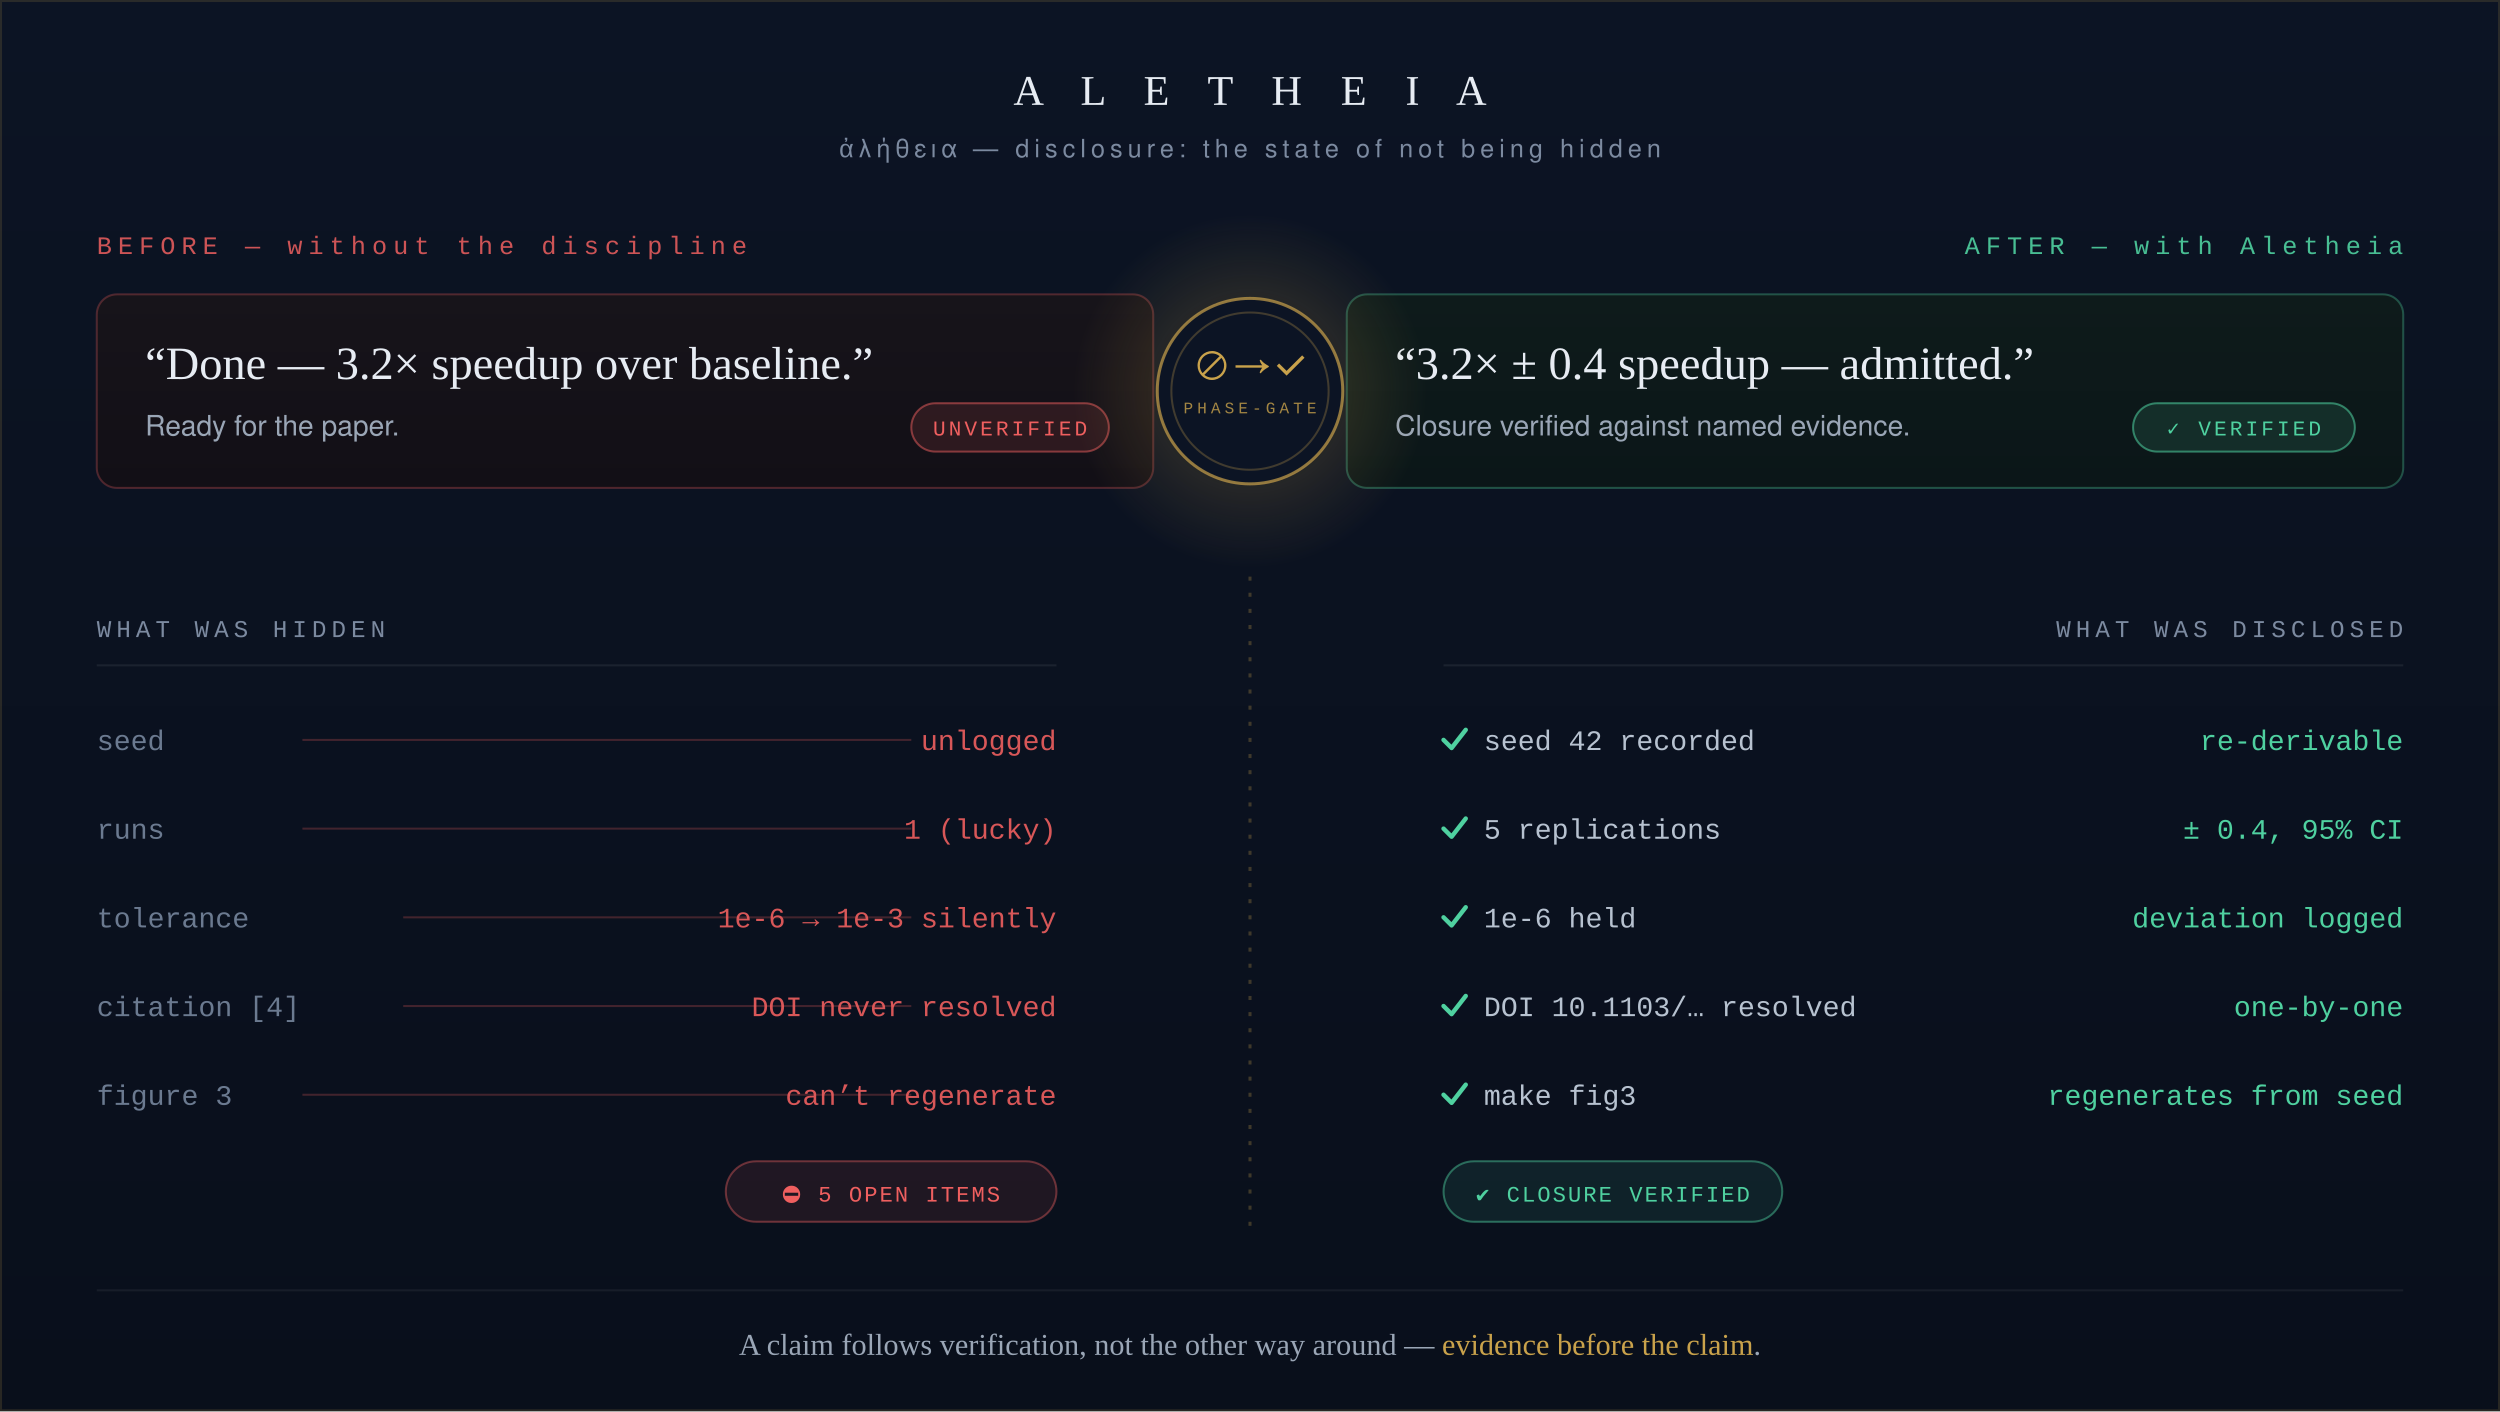
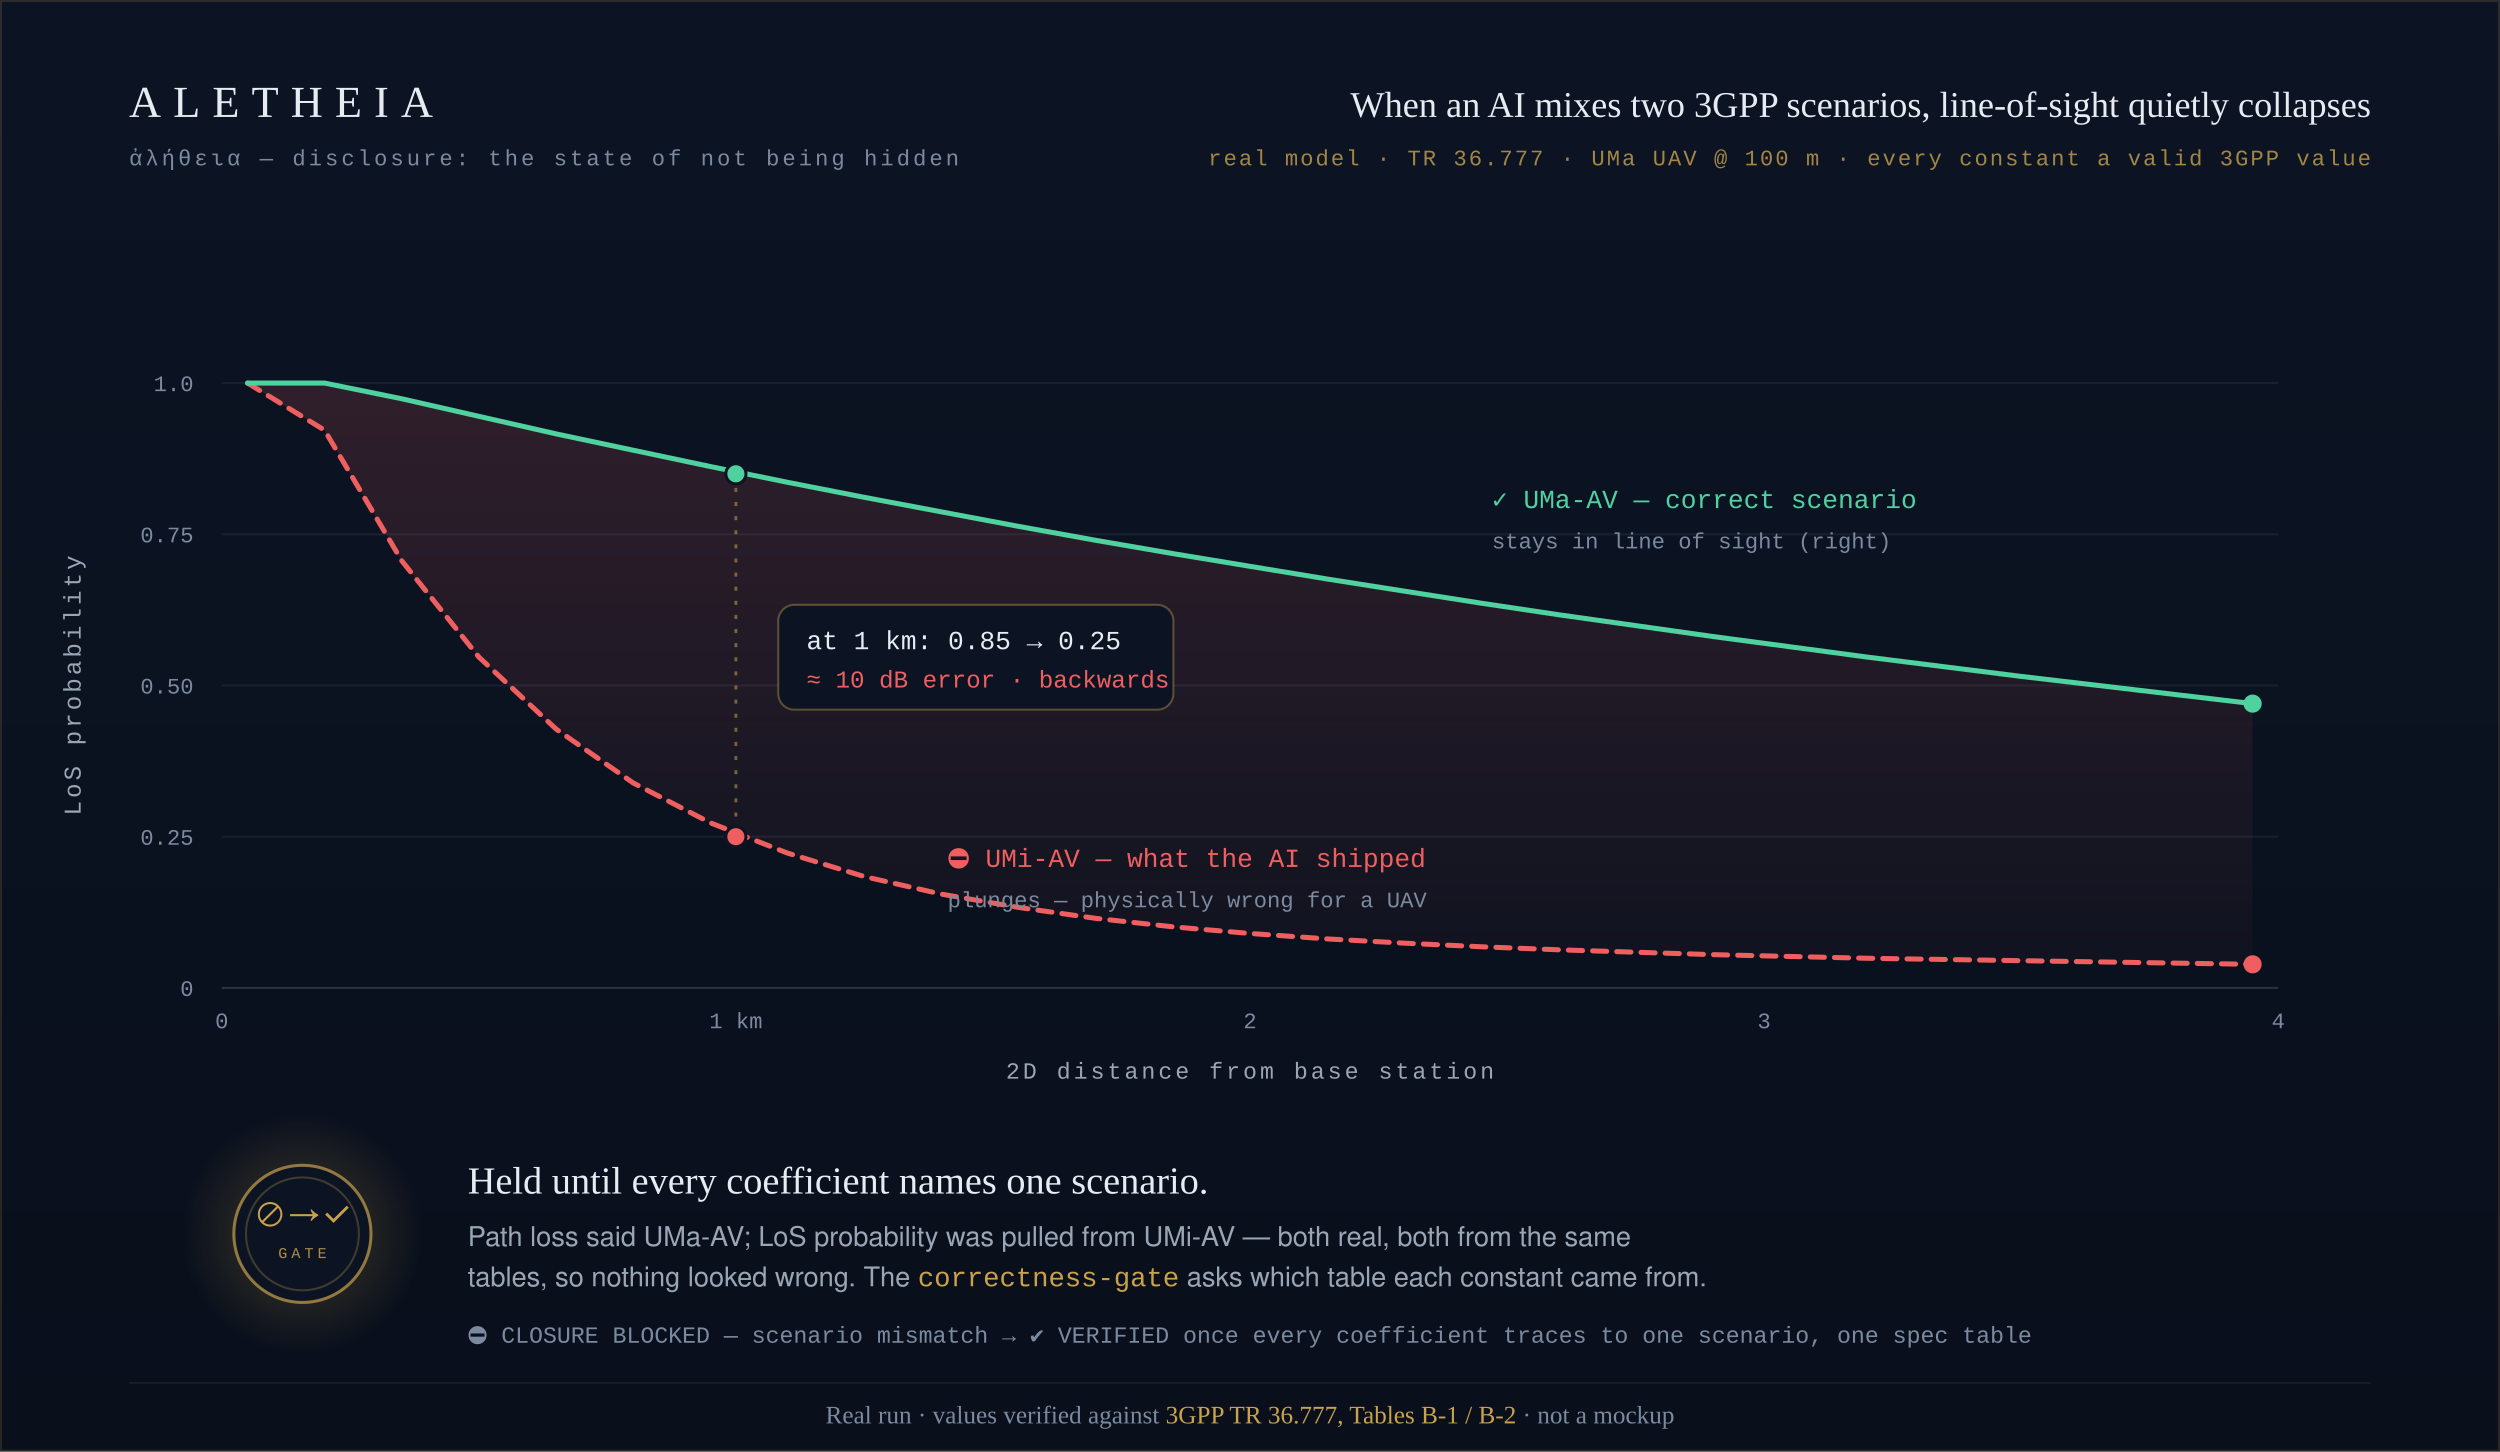
- <svg xmlns="http://www.w3.org/2000/svg" viewBox="0 0 1240 700" width="1240" height="700" font-family="-apple-system, BlinkMacSystemFont, 'Segoe UI', Helvetica, Arial, sans-serif" role="img" aria-label="Before and after Aletheia: a hollow 'done' claim with hidden reproducibility rot becomes an evidence-backed, gate-verified closure.">
+ <svg xmlns="http://www.w3.org/2000/svg" viewBox="0 0 1240 720" width="1240" height="720" font-family="-apple-system, BlinkMacSystemFont, 'Segoe UI', Helvetica, Arial, sans-serif" role="img" aria-label="Line chart: for a UAV at 100 m, the correct 3GPP TR 36.777 UMa-AV line-of-sight probability stays high with distance, but an AI model that mixed in UMi-AV parameters collapses it — at 1 km, 0.85 versus 0.25, a 10 dB error. Aletheia's correctness-gate holds the claim until every coefficient traces to one scenario.">
  <defs>
    <linearGradient id="ground" x1="0" y1="0" x2="0" y2="1">
      <stop offset="0" stop-color="#0C1424" />
      <stop offset="1" stop-color="#090F1B" />
    </linearGradient>
+     <linearGradient id="errFill" x1="0" y1="0" x2="0" y2="1">
+       <stop offset="0" stop-color="#EF5F5F" stop-opacity="0.16" />
+       <stop offset="1" stop-color="#EF5F5F" stop-opacity="0.03" />
+     </linearGradient>
    <radialGradient id="sealGlow" cx="0.5" cy="0.5" r="0.5">
-       <stop offset="0" stop-color="#C9A24B" stop-opacity="0.30" />
+       <stop offset="0" stop-color="#C9A24B" stop-opacity="0.28" />
      <stop offset="1" stop-color="#C9A24B" stop-opacity="0" />
    </radialGradient>
-     <linearGradient id="rotCard" x1="0" y1="0" x2="0" y2="1">
-       <stop offset="0" stop-color="#17141A" />
-       <stop offset="1" stop-color="#120F16" />
-     </linearGradient>
-     <linearGradient id="okCard" x1="0" y1="0" x2="0" y2="1">
-       <stop offset="0" stop-color="#0E1B1B" />
-       <stop offset="1" stop-color="#0B1618" />
-     </linearGradient>
-     <g id="chk">
-       <path d="M0 5 L4 9 L11 0" fill="none" stroke="#4FD1A0" stroke-width="2.2" stroke-linecap="round" stroke-linejoin="round" />
-     </g>
    <style>
      .serif { font-family: Georgia, 'Times New Roman', 'Iowan Old Style', serif; }
      .mono  { font-family: 'SF Mono', 'Menlo', 'Consolas', 'Liberation Mono', monospace; }
    </style>
  </defs>
-   <rect width="1240" height="700" fill="url(#ground)" />
-   <rect x="0.5" y="0.5" width="1239" height="699" fill="none" stroke="#C9A24B" stroke-opacity="0.16" />
-   <text x="620" y="52" text-anchor="middle" class="serif" font-size="21" letter-spacing="7" fill="#E7ECF3">A L E T H E I A</text>
-   <text x="620" y="78" text-anchor="middle" font-size="12.5" letter-spacing="2.5" fill="#7C8AA0">ἀλήθεια — disclosure: the state of not being hidden</text>
-   <text x="48" y="126" class="mono" font-size="12.5" letter-spacing="3" fill="#EF5F5F" fill-opacity="0.85">BEFORE — without the discipline</text>
-   <text x="1192" y="126" text-anchor="end" class="mono" font-size="12.5" letter-spacing="3" fill="#4FD1A0" fill-opacity="0.9">AFTER — with Aletheia</text>
-   <rect x="48" y="146" width="524" height="96" rx="10" fill="url(#rotCard)" stroke="#EF5F5F" stroke-opacity="0.28" />
-   <text x="72" y="188" class="serif" font-size="23" fill="#E7ECF3">“Done — 3.2× speedup over baseline.”</text>
-   <text x="72" y="216" font-size="14" fill="#9AA6B6">Ready for the paper.</text>
-   <rect x="452" y="200" width="98" height="24" rx="12" fill="#EF5F5F" fill-opacity="0.12" stroke="#EF5F5F" stroke-opacity="0.5" />
-   <text x="501" y="216" text-anchor="middle" class="mono" font-size="10.5" letter-spacing="1.5" fill="#EF5F5F">UNVERIFIED</text>
-   <rect x="668" y="146" width="524" height="96" rx="10" fill="url(#okCard)" stroke="#4FD1A0" stroke-opacity="0.32" />
-   <text x="692" y="188" class="serif" font-size="23" fill="#E7ECF3">“3.2× ± 0.4 speedup — admitted.”</text>
-   <text x="692" y="216" font-size="14" fill="#9AA6B6">Closure verified against named evidence.</text>
-   <rect x="1058" y="200" width="110" height="24" rx="12" fill="#4FD1A0" fill-opacity="0.12" stroke="#4FD1A0" stroke-opacity="0.55" />
-   <text x="1113" y="216" text-anchor="middle" class="mono" font-size="10.5" letter-spacing="1.5" fill="#4FD1A0">✓ VERIFIED</text>
-   <circle cx="620" cy="194" r="88" fill="url(#sealGlow)" />
-   <line x1="620" y1="286" x2="620" y2="612" stroke="#C9A24B" stroke-opacity="0.28" stroke-width="1.5" stroke-dasharray="2 6" />
-   <circle cx="620" cy="194" r="46" fill="#0C1424" stroke="#C9A24B" stroke-opacity="0.7" stroke-width="1.5" />
-   <circle cx="620" cy="194" r="39" fill="none" stroke="#C9A24B" stroke-opacity="0.28" stroke-width="1" />
-   <text x="620" y="188" text-anchor="middle" font-size="20" fill="#C9A24B">⊘→✓</text>
-   <text x="620" y="205" text-anchor="middle" class="mono" font-size="8" letter-spacing="2" fill="#C9A24B" fill-opacity="0.8">PHASE-GATE</text>
-   <text x="48" y="316" class="mono" font-size="12" letter-spacing="2.5" fill="#7C8AA0">WHAT WAS HIDDEN</text>
-   <text x="1192" y="316" text-anchor="end" class="mono" font-size="12" letter-spacing="2.5" fill="#7C8AA0">WHAT WAS DISCLOSED</text>
-   <line x1="48" y1="330" x2="524" y2="330" stroke="#FFFFFF" stroke-opacity="0.07" />
-   <line x1="716" y1="330" x2="1192" y2="330" stroke="#FFFFFF" stroke-opacity="0.07" />
-   <text x="48" y="372" class="mono" font-size="14" fill="#6B7A90">seed</text>
-   <text x="524" y="372" text-anchor="end" class="mono" font-size="14" fill="#EF5F5F" fill-opacity="0.9">unlogged</text>
-   <line x1="150" y1="367" x2="452" y2="367" stroke="#EF5F5F" stroke-opacity="0.25" />
-   <use href="#chk" x="716" y="362" />
-   <text x="736" y="372" class="mono" font-size="14" fill="#B7C2D0">seed 42 recorded</text>
-   <text x="1192" y="372" text-anchor="end" class="mono" font-size="14" fill="#4FD1A0">re-derivable</text>
-   <text x="48" y="416" class="mono" font-size="14" fill="#6B7A90">runs</text>
-   <text x="524" y="416" text-anchor="end" class="mono" font-size="14" fill="#EF5F5F" fill-opacity="0.9">1 (lucky)</text>
-   <line x1="150" y1="411" x2="452" y2="411" stroke="#EF5F5F" stroke-opacity="0.25" />
-   <use href="#chk" x="716" y="406" />
-   <text x="736" y="416" class="mono" font-size="14" fill="#B7C2D0">5 replications</text>
-   <text x="1192" y="416" text-anchor="end" class="mono" font-size="14" fill="#4FD1A0">± 0.4, 95% CI</text>
-   <text x="48" y="460" class="mono" font-size="14" fill="#6B7A90">tolerance</text>
-   <text x="524" y="460" text-anchor="end" class="mono" font-size="14" fill="#EF5F5F" fill-opacity="0.9">1e-6 → 1e-3 silently</text>
-   <line x1="200" y1="455" x2="452" y2="455" stroke="#EF5F5F" stroke-opacity="0.25" />
-   <use href="#chk" x="716" y="450" />
-   <text x="736" y="460" class="mono" font-size="14" fill="#B7C2D0">1e-6 held</text>
-   <text x="1192" y="460" text-anchor="end" class="mono" font-size="14" fill="#4FD1A0">deviation logged</text>
-   <text x="48" y="504" class="mono" font-size="14" fill="#6B7A90">citation [4]</text>
-   <text x="524" y="504" text-anchor="end" class="mono" font-size="14" fill="#EF5F5F" fill-opacity="0.9">DOI never resolved</text>
-   <line x1="200" y1="499" x2="452" y2="499" stroke="#EF5F5F" stroke-opacity="0.25" />
-   <use href="#chk" x="716" y="494" />
-   <text x="736" y="504" class="mono" font-size="14" fill="#B7C2D0">DOI 10.1103/… resolved</text>
-   <text x="1192" y="504" text-anchor="end" class="mono" font-size="14" fill="#4FD1A0">one-by-one</text>
-   <text x="48" y="548" class="mono" font-size="14" fill="#6B7A90">figure 3</text>
-   <text x="524" y="548" text-anchor="end" class="mono" font-size="14" fill="#EF5F5F" fill-opacity="0.9">can’t regenerate</text>
-   <line x1="150" y1="543" x2="452" y2="543" stroke="#EF5F5F" stroke-opacity="0.25" />
-   <use href="#chk" x="716" y="538" />
-   <text x="736" y="548" class="mono" font-size="14" fill="#B7C2D0">make fig3</text>
-   <text x="1192" y="548" text-anchor="end" class="mono" font-size="14" fill="#4FD1A0">regenerates from seed</text>
-   <rect x="360" y="576" width="164" height="30" rx="15" fill="#EF5F5F" fill-opacity="0.10" stroke="#EF5F5F" stroke-opacity="0.4" />
-   <text x="442" y="596" text-anchor="middle" class="mono" font-size="11" letter-spacing="1" fill="#EF5F5F">⛔ 5 OPEN ITEMS</text>
-   <rect x="716" y="576" width="168" height="30" rx="15" fill="#4FD1A0" fill-opacity="0.10" stroke="#4FD1A0" stroke-opacity="0.45" />
-   <text x="800" y="596" text-anchor="middle" class="mono" font-size="11" letter-spacing="1" fill="#4FD1A0">✔ CLOSURE VERIFIED</text>
-   <line x1="48" y1="640" x2="1192" y2="640" stroke="#FFFFFF" stroke-opacity="0.06" />
-   <text x="620" y="672" text-anchor="middle" class="serif" font-size="15" fill="#9AA6B6">A claim follows verification, not the other way around — <tspan fill="#C9A24B">evidence before the claim</tspan>.</text>
+   <rect width="1240" height="720" fill="url(#ground)" />
+   <rect x="0.5" y="0.5" width="1239" height="719" fill="none" stroke="#C9A24B" stroke-opacity="0.16" />
+   <text x="64" y="58" class="serif" font-size="22" letter-spacing="6" fill="#E7ECF3">ALETHEIA</text>
+   <text x="64" y="82" class="mono" font-size="11" letter-spacing="1.5" fill="#7C8AA0">ἀλήθεια — disclosure: the state of not being hidden</text>
+   <text x="1176" y="58" text-anchor="end" class="serif" font-size="18" fill="#E7ECF3">When an AI mixes two 3GPP scenarios, line-of-sight quietly collapses</text>
+   <text x="1176" y="82" text-anchor="end" class="mono" font-size="11" letter-spacing="1" fill="#C9A24B" fill-opacity="0.8">real model · TR 36.777 · UMa UAV @ 100 m · every constant a valid 3GPP value</text>
+   <g stroke="#FFFFFF" stroke-opacity="0.06">
+     <line x1="110" y1="190" x2="1130" y2="190" />
+     <line x1="110" y1="265" x2="1130" y2="265" />
+     <line x1="110" y1="340" x2="1130" y2="340" />
+     <line x1="110" y1="415" x2="1130" y2="415" />
+   </g>
+   <line x1="110" y1="490" x2="1130" y2="490" stroke="#FFFFFF" stroke-opacity="0.14" />
+   <g class="mono" font-size="11" fill="#7C8AA0" text-anchor="end">
+     <text x="96" y="194">1.0</text>
+     <text x="96" y="269">0.75</text>
+     <text x="96" y="344">0.50</text>
+     <text x="96" y="419">0.25</text>
+     <text x="96" y="494">0</text>
+   </g>
+   <text x="40" y="340" class="mono" font-size="12" fill="#9AA6B6" letter-spacing="1.5" transform="rotate(-90 40 340)" text-anchor="middle">LoS probability</text>
+   <g class="mono" font-size="11" fill="#7C8AA0" text-anchor="middle">
+     <text x="110" y="510">0</text>
+     <text x="365" y="510">1 km</text>
+     <text x="620" y="510">2</text>
+     <text x="875" y="510">3</text>
+     <text x="1130" y="510">4</text>
+   </g>
+   <text x="620" y="535" class="mono" font-size="11.5" fill="#9AA6B6" letter-spacing="1.5" text-anchor="middle">2D distance from base station</text>
+   <polygon fill="url(#errFill)" points="122.8,190 161,190 199.3,197.8 237.5,206.5 275.8,215.2 314,223.3 352.3,231.4 390.5,239.2 428.8,246.7 467,253.9 505.3,261.1 543.5,268 581.8,274.6 620,280.9 658.3,287.2 696.5,293.2 734.8,299.2 773,304.9 811.3,310.3 849.5,315.7 887.8,320.8 926,325.9 964.3,330.7 1002.5,335.5 1040.8,340 1079,344.5 1117.3,349 1117.3,478.3 1079,477.7 1040.8,477.1 1002.5,476.5 964.3,475.9 926,475.3 887.8,474.4 849.5,473.5 811.3,472.3 773,471.1 734.8,469.6 696.5,467.8 658.3,465.7 620,463 581.8,459.7 543.5,455.5 505.3,450.1 467,443.5 428.8,434.8 390.5,423.1 352.3,408.1 314,388.3 275.8,361.6 237.5,325.9 199.3,278.2 161,213.4 122.8,190" />
+   <polyline fill="none" stroke="#EF5F5F" stroke-width="2.5" stroke-dasharray="7 5" stroke-linecap="round" stroke-linejoin="round" points="122.8,190 161,213.4 199.3,278.2 237.5,325.9 275.8,361.6 314,388.3 352.3,408.1 390.5,423.1 428.8,434.8 467,443.5 505.3,450.1 543.5,455.5 581.8,459.7 620,463 658.3,465.7 696.5,467.8 734.8,469.6 773,471.1 811.3,472.3 849.5,473.5 887.8,474.4 926,475.3 964.3,475.9 1002.5,476.5 1040.8,477.1 1079,477.7 1117.3,478.3" />
+   <polyline fill="none" stroke="#4FD1A0" stroke-width="2.5" stroke-linecap="round" stroke-linejoin="round" points="122.8,190 161,190 199.3,197.8 237.5,206.5 275.8,215.2 314,223.3 352.3,231.4 390.5,239.2 428.8,246.7 467,253.9 505.3,261.1 543.5,268 581.8,274.6 620,280.9 658.3,287.2 696.5,293.2 734.8,299.2 773,304.9 811.3,310.3 849.5,315.7 887.8,320.8 926,325.9 964.3,330.7 1002.5,335.5 1040.8,340 1079,344.5 1117.3,349" />
+   <line x1="365" y1="235" x2="365" y2="415" stroke="#C9A24B" stroke-opacity="0.55" stroke-width="1.4" stroke-dasharray="2 5" />
+   <circle cx="365" cy="235" r="5" fill="#4FD1A0" stroke="#0C1424" stroke-width="1.5" />
+   <circle cx="365" cy="415" r="5" fill="#EF5F5F" stroke="#0C1424" stroke-width="1.5" />
+   <rect x="386" y="300" width="196" height="52" rx="8" fill="#0C1424" stroke="#C9A24B" stroke-opacity="0.4" />
+   <text x="400" y="322" class="mono" font-size="13" fill="#E7ECF3">at 1 km:  0.85 → 0.25</text>
+   <text x="400" y="341" class="mono" font-size="12" fill="#EF5F5F">≈ 10 dB error · backwards</text>
+   <text x="740" y="252" class="mono" font-size="13" fill="#4FD1A0">✓ UMa-AV — correct scenario</text>
+   <text x="740" y="272" class="mono" font-size="11" fill="#7C8AA0">stays in line of sight (right)</text>
+   <text x="470" y="430" class="mono" font-size="13" fill="#EF5F5F">⛔ UMi-AV — what the AI shipped</text>
+   <text x="470" y="450" class="mono" font-size="11" fill="#7C8AA0">plunges — physically wrong for a UAV</text>
+   <circle cx="1117.3" cy="349" r="4.5" fill="#4FD1A0" />
+   <circle cx="1117.3" cy="478.3" r="4.5" fill="#EF5F5F" />
+   <circle cx="150" cy="612" r="60" fill="url(#sealGlow)" />
+   <circle cx="150" cy="612" r="34" fill="#0C1424" stroke="#C9A24B" stroke-opacity="0.7" stroke-width="1.5" />
+   <circle cx="150" cy="612" r="28" fill="none" stroke="#C9A24B" stroke-opacity="0.28" />
+   <text x="150" y="608" text-anchor="middle" font-size="17" fill="#C9A24B">⊘→✓</text>
+   <text x="150" y="624" text-anchor="middle" class="mono" font-size="7.5" letter-spacing="2" fill="#C9A24B" fill-opacity="0.85">GATE</text>
+   <text x="232" y="592" class="serif" font-size="19" fill="#E7ECF3">Held until every coefficient names one scenario.</text>
+   <text x="232" y="618" font-size="13.5" fill="#9AA6B6">Path loss said UMa-AV; LoS probability was pulled from UMi-AV — both real, both from the same</text>
+   <text x="232" y="638" font-size="13.5" fill="#9AA6B6">tables, so nothing looked wrong. The <tspan class="mono" fill="#C9A24B">correctness-gate</tspan> asks which table each constant came from.</text>
+   <text x="232" y="666" class="mono" font-size="11.5" fill="#7C8AA0">⛔ CLOSURE BLOCKED — scenario mismatch   →   ✔ VERIFIED once every coefficient traces to one scenario, one spec table</text>
+   <line x1="64" y1="686" x2="1176" y2="686" stroke="#FFFFFF" stroke-opacity="0.06" />
+   <text x="620" y="706" text-anchor="middle" class="serif" font-size="12.5" fill="#7C8AA0">Real run · values verified against <tspan fill="#C9A24B">3GPP TR 36.777, Tables B-1 / B-2</tspan> · not a mockup</text>
</svg>
